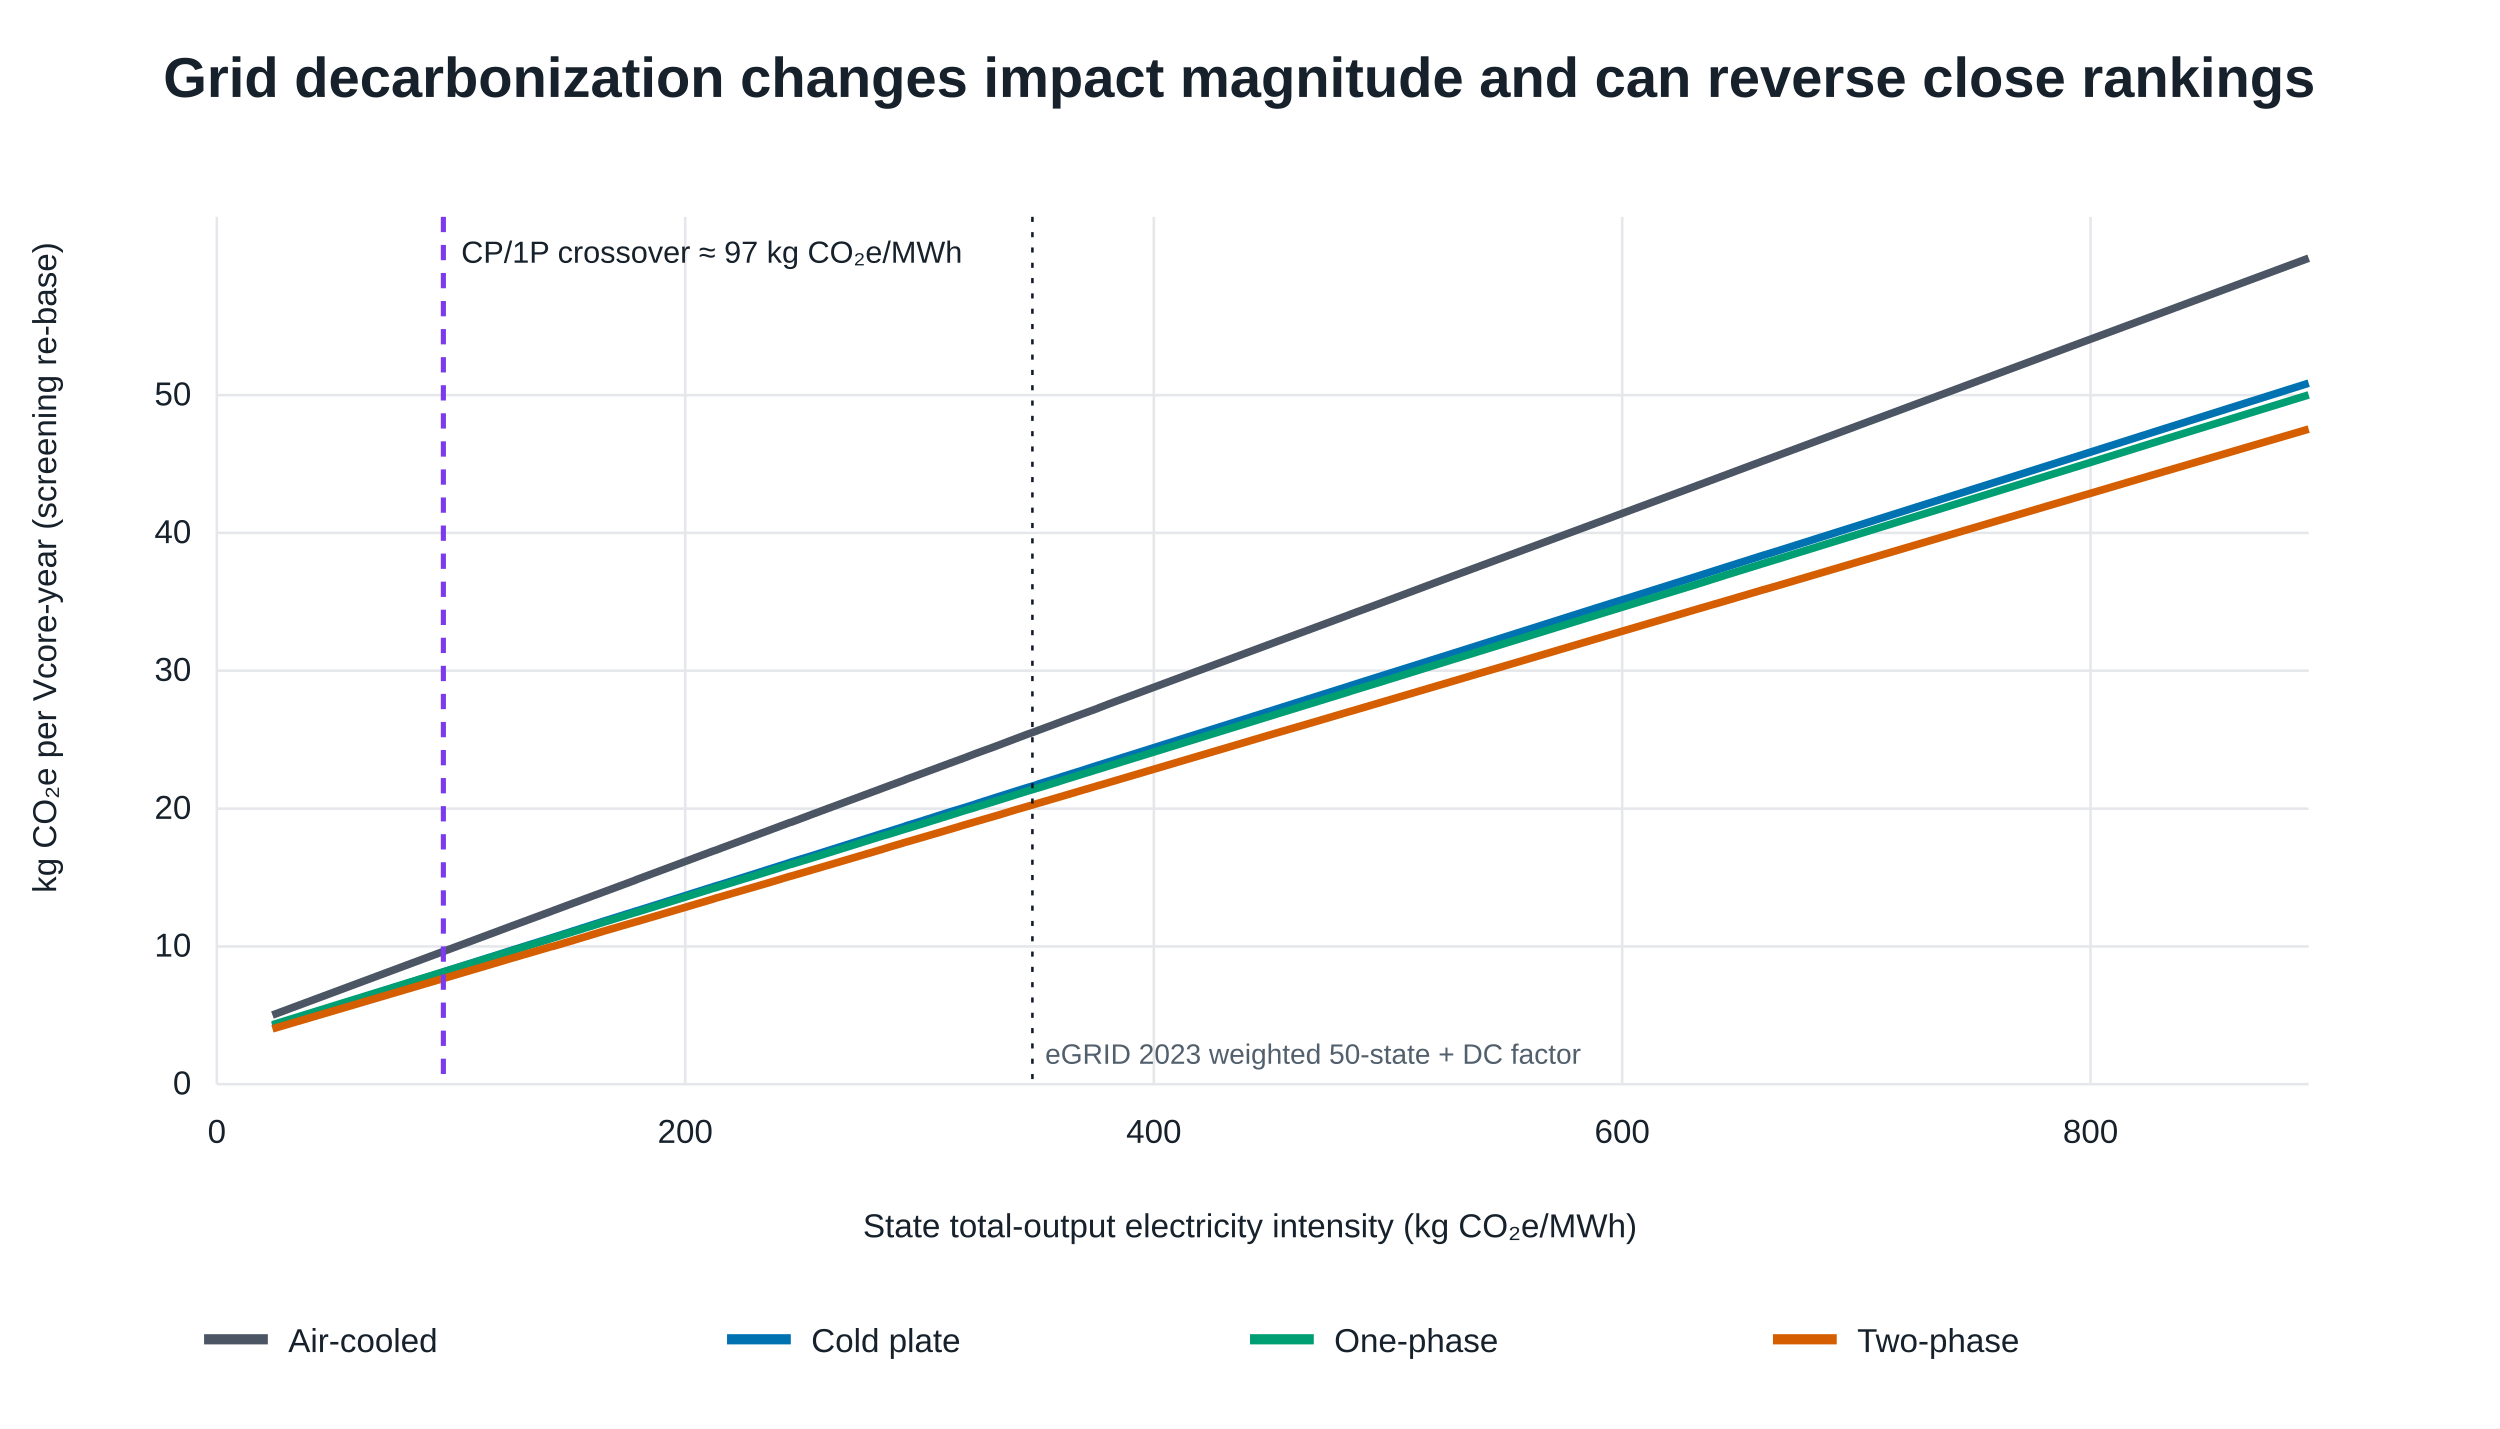
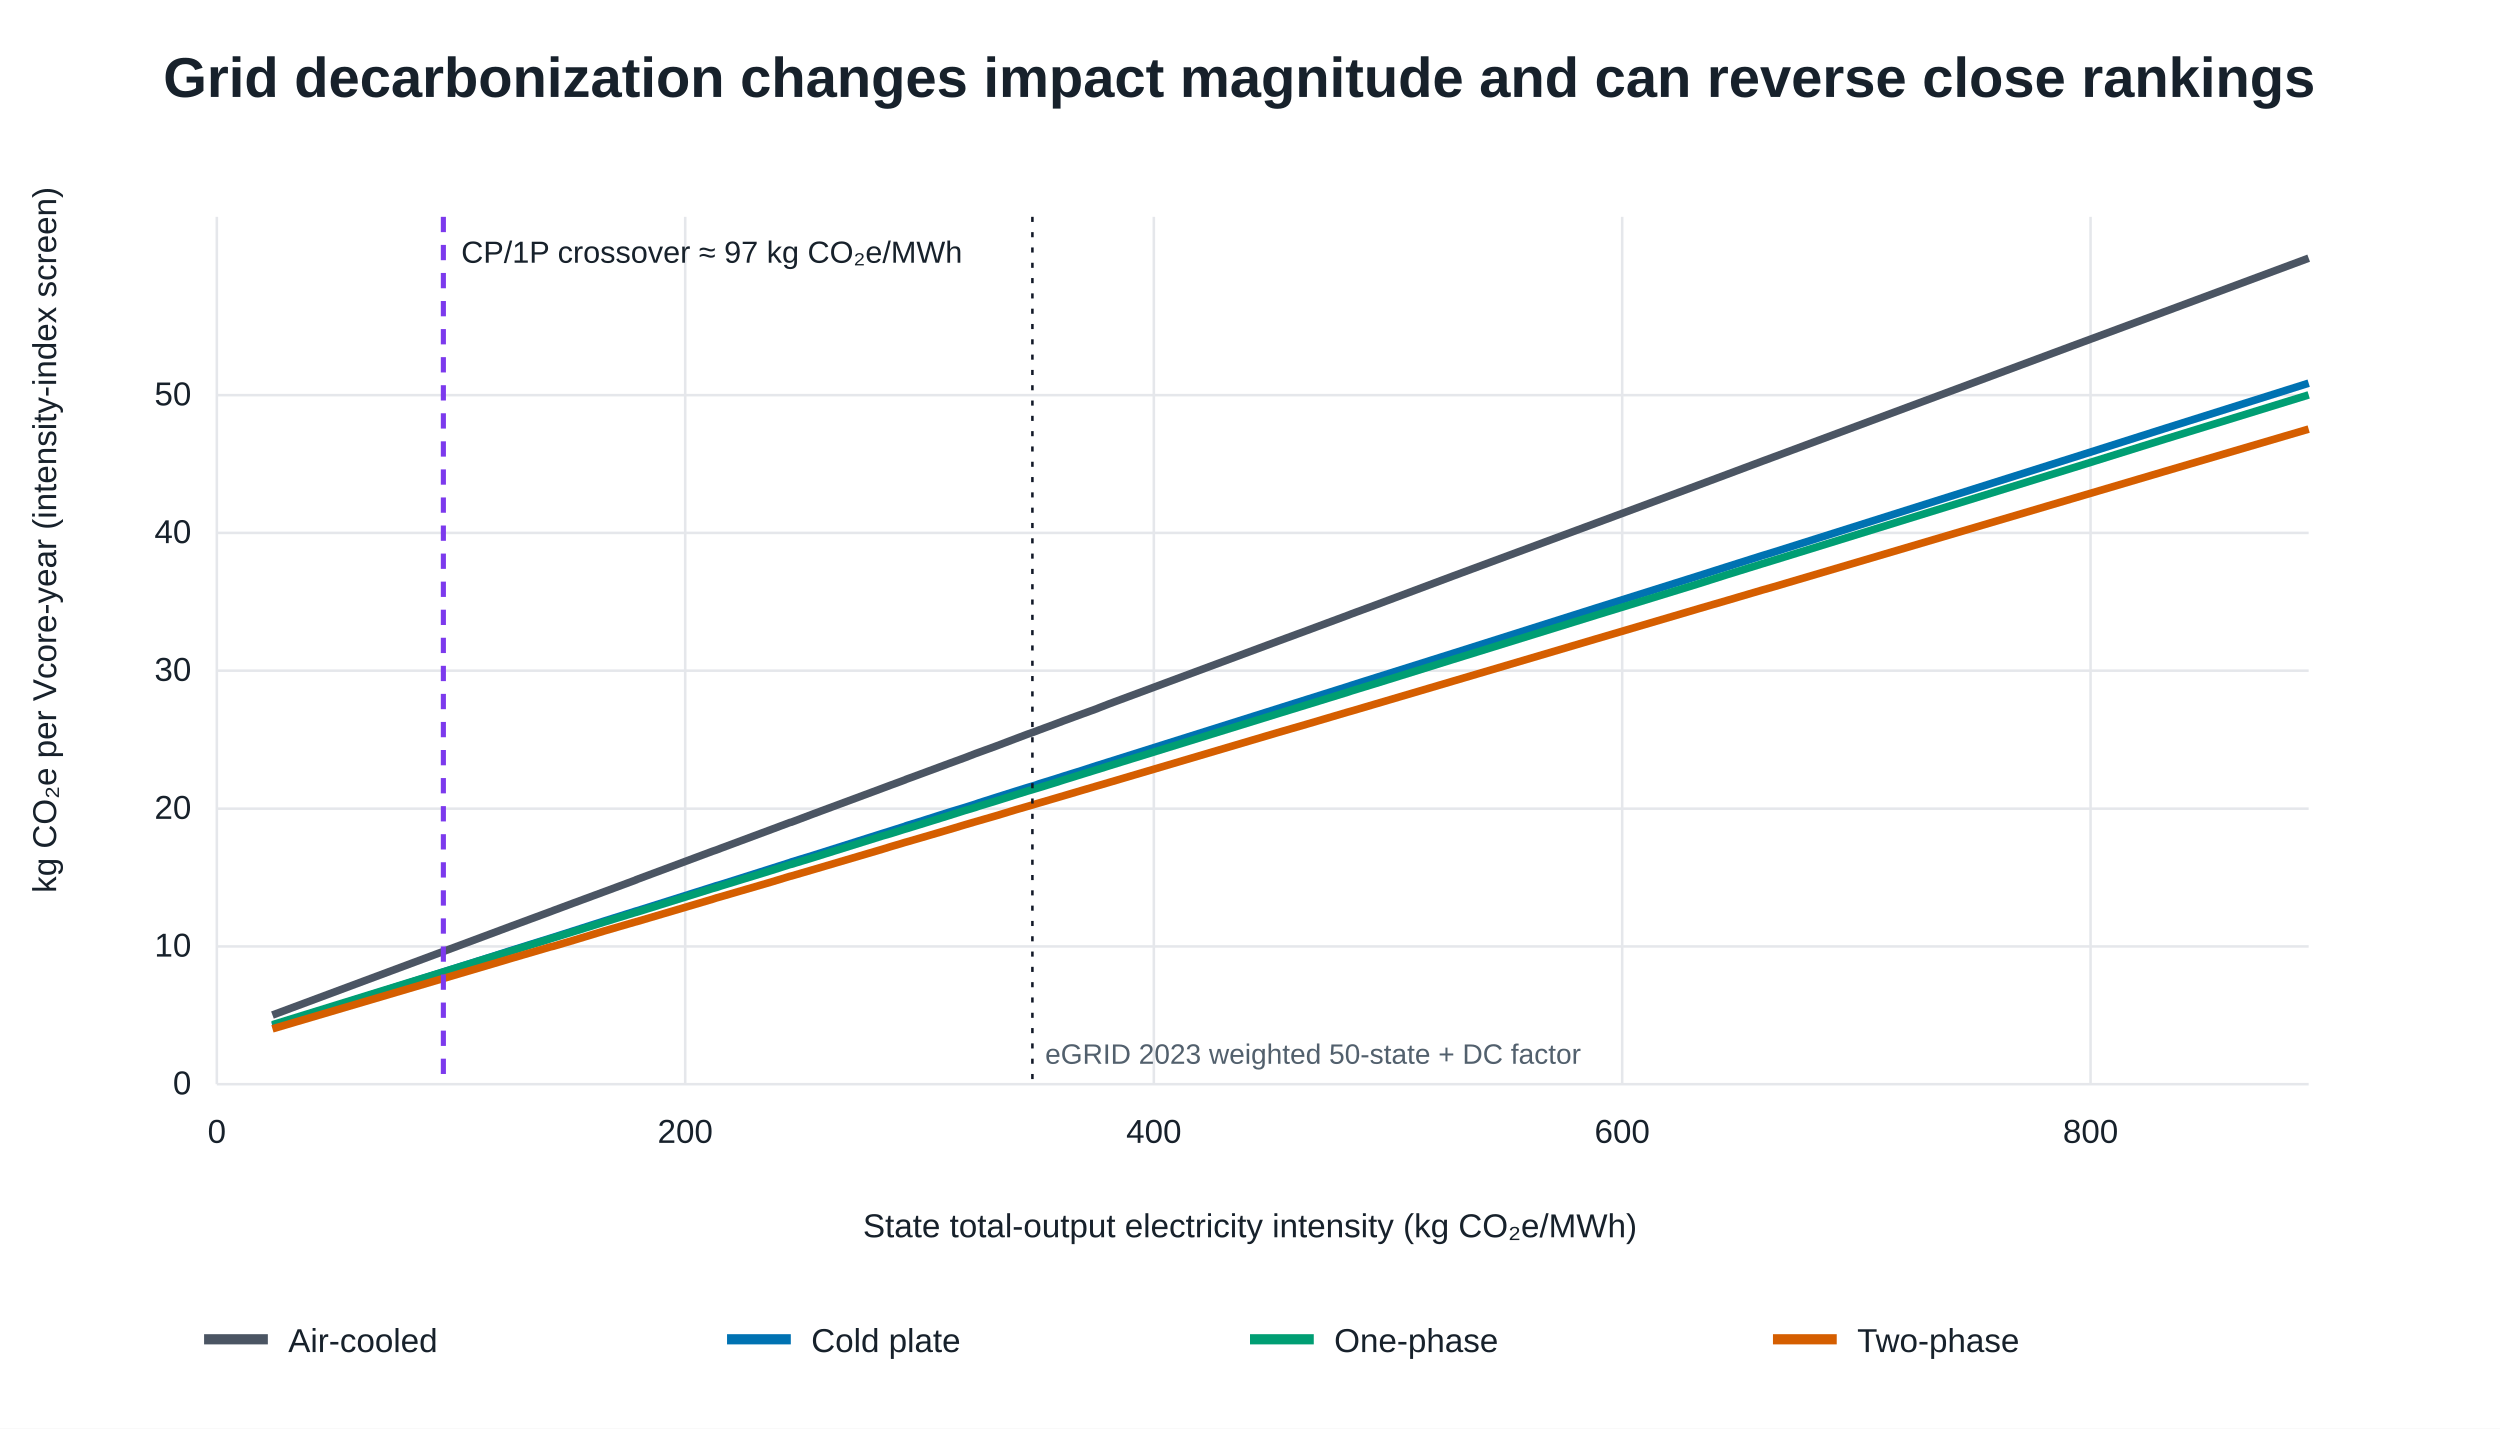
<svg xmlns="http://www.w3.org/2000/svg" width="980" height="560" viewBox="0 0 980 560" role="img" aria-label="Grid decarbonization changes impact magnitude and can reverse close rankings">
  <style>text{font-family:Arial,sans-serif;fill:#17212b}.title{font-size:22px;font-weight:700}.axis{font-size:13px}.label{font-size:12px}.note{font-size:11px;fill:#52606d}</style>
  <rect width="100%" height="100%" fill="white" />
  <text class="title" x="64" y="38">Grid decarbonization changes impact magnitude and can reverse close rankings</text>
  <line x1="85.0" y1="85" x2="85.0" y2="425" stroke="#E5E7EB" />
  <text class="axis" x="85.0" y="448" text-anchor="middle">0</text>
  <line x1="268.6" y1="85" x2="268.6" y2="425" stroke="#E5E7EB" />
  <text class="axis" x="268.6" y="448" text-anchor="middle">200</text>
  <line x1="452.3" y1="85" x2="452.3" y2="425" stroke="#E5E7EB" />
  <text class="axis" x="452.3" y="448" text-anchor="middle">400</text>
  <line x1="635.9" y1="85" x2="635.9" y2="425" stroke="#E5E7EB" />
  <text class="axis" x="635.9" y="448" text-anchor="middle">600</text>
  <line x1="819.5" y1="85" x2="819.5" y2="425" stroke="#E5E7EB" />
  <text class="axis" x="819.5" y="448" text-anchor="middle">800</text>
  <line x1="1003.2" y1="85" x2="1003.2" y2="425" stroke="#E5E7EB" />
  <text class="axis" x="1003.2" y="448" text-anchor="middle">1000</text>
  <line x1="85" y1="425.0" x2="905" y2="425.0" stroke="#E5E7EB" />
  <text class="axis" x="75" y="429.0" text-anchor="end">0</text>
  <line x1="85" y1="371.0" x2="905" y2="371.0" stroke="#E5E7EB" />
  <text class="axis" x="75" y="375.0" text-anchor="end">10</text>
  <line x1="85" y1="317.0" x2="905" y2="317.0" stroke="#E5E7EB" />
  <text class="axis" x="75" y="321.0" text-anchor="end">20</text>
  <line x1="85" y1="262.9" x2="905" y2="262.9" stroke="#E5E7EB" />
  <text class="axis" x="75" y="266.9" text-anchor="end">30</text>
  <line x1="85" y1="208.9" x2="905" y2="208.9" stroke="#E5E7EB" />
  <text class="axis" x="75" y="212.9" text-anchor="end">40</text>
  <line x1="85" y1="154.9" x2="905" y2="154.9" stroke="#E5E7EB" />
  <text class="axis" x="75" y="158.9" text-anchor="end">50</text>
  <polyline points="106.8,397.9 196.0,364.7 200.0,363.2 215.7,357.4 217.0,356.9 224.8,354.0 237.0,349.5 249.4,344.9 249.5,344.8 279.3,333.7 280.8,333.2 282.6,332.5 302.5,325.1 309.7,322.4 310.2,322.3 318.4,319.2 345.9,309.0 349.1,307.8 353.2,306.3 354.8,305.7 355.2,305.5 360.4,303.6 372.0,299.3 378.3,297.0 382.4,295.4 383.8,294.9 390.4,292.5 398.3,289.5 402.8,287.8 406.2,286.6 407.2,286.2 413.7,283.8 417.1,282.5 424.2,279.9 430.0,277.8 430.7,277.5 434.8,275.9 500.8,251.4 512.2,247.2 528.1,241.3 529.9,240.6 539.4,237.1 569.6,225.8 625.5,205.1 665.9,190.1 676.9,186.0 690.8,180.8 695.4,179.1 812.6,135.5 848.5,122.2 905.0,101.2" fill="none" stroke="#4B5563" stroke-width="3" />
  <polyline points="106.8,402.2 196.0,374.0 200.0,372.7 215.7,367.8 217.0,367.4 224.8,364.9 237.0,361.0 249.4,357.1 249.5,357.1 279.3,347.7 280.8,347.2 282.6,346.7 302.5,340.4 309.7,338.1 310.2,337.9 318.4,335.4 345.9,326.7 349.1,325.7 353.2,324.4 354.8,323.9 355.2,323.7 360.4,322.1 372.0,318.4 378.3,316.5 382.4,315.2 383.8,314.7 390.4,312.6 398.3,310.1 402.8,308.7 406.2,307.7 407.2,307.3 413.7,305.3 417.1,304.2 424.2,302.0 430.0,300.1 430.7,299.9 434.8,298.6 500.8,277.8 512.2,274.2 528.1,269.2 529.9,268.6 539.4,265.6 569.6,256.1 625.5,238.4 665.9,225.7 676.9,222.2 690.8,217.8 695.4,216.4 812.6,179.4 848.5,168.0 905.0,150.2" fill="none" stroke="#0072B2" stroke-width="3" />
  <polyline points="106.8,401.7 196.0,374.1 200.0,372.9 215.7,368.0 217.0,367.6 224.8,365.2 237.0,361.4 249.4,357.6 249.5,357.6 279.3,348.3 280.8,347.9 282.6,347.3 302.5,341.2 309.7,338.9 310.2,338.8 318.4,336.3 345.9,327.7 349.1,326.8 353.2,325.5 354.8,325.0 355.2,324.9 360.4,323.3 372.0,319.7 378.3,317.7 382.4,316.5 383.8,316.0 390.4,314.0 398.3,311.5 402.8,310.1 406.2,309.1 407.2,308.8 413.7,306.8 417.1,305.7 424.2,303.5 430.0,301.7 430.7,301.5 434.8,300.2 500.8,279.8 512.2,276.3 528.1,271.4 529.9,270.8 539.4,267.9 569.6,258.5 625.5,241.2 665.9,228.8 676.9,225.3 690.8,221.0 695.4,219.6 812.6,183.4 848.5,172.2 905.0,154.8" fill="none" stroke="#009E73" stroke-width="3" />
  <polyline points="106.8,403.3 196.0,377.0 200.0,375.8 215.7,371.2 217.0,370.9 224.8,368.6 237.0,364.9 249.4,361.3 249.5,361.3 279.3,352.5 280.8,352.0 282.6,351.5 302.5,345.7 309.7,343.5 310.2,343.4 318.4,341.0 345.9,332.9 349.1,331.9 353.2,330.7 354.8,330.2 355.2,330.1 360.4,328.6 372.0,325.2 378.3,323.3 382.4,322.1 383.8,321.7 390.4,319.8 398.3,317.4 402.8,316.1 406.2,315.1 407.2,314.8 413.7,312.9 417.1,311.9 424.2,309.8 430.0,308.1 430.7,307.9 434.8,306.7 500.8,287.2 512.2,283.9 528.1,279.2 529.9,278.7 539.4,275.9 569.6,267.0 625.5,250.5 665.9,238.6 676.9,235.4 690.8,231.3 695.4,230.0 812.6,195.4 848.5,184.8 905.0,168.2" fill="none" stroke="#D55E00" stroke-width="3" />
  <line x1="173.8" y1="85" x2="173.8" y2="425" stroke="#7C3AED" stroke-width="2" stroke-dasharray="6 5" />
  <text class="label" x="180.8" y="103">CP/1P crossover ≈ 97 kg CO₂e/MWh</text>
  <line x1="404.7" y1="85" x2="404.7" y2="425" stroke="#111827" stroke-dasharray="2 4" />
  <text class="note" x="409.7" y="417">eGRID 2023 weighted 50-state + DC factor</text>
  <text class="axis" x="490" y="485" text-anchor="middle">State total-output electricity intensity (kg CO₂e/MWh)</text>
-   <text class="axis" transform="translate(22 350) rotate(-90)">kg CO₂e per Vcore-year (screening re-base)</text>
+   <text class="axis" transform="translate(22 350) rotate(-90)">kg CO₂e per Vcore-year (intensity-index screen)</text>
  <line x1="80" y1="525" x2="105" y2="525" stroke="#4B5563" stroke-width="4" />
  <text class="axis" x="113" y="530">Air-cooled</text>
  <line x1="285" y1="525" x2="310" y2="525" stroke="#0072B2" stroke-width="4" />
  <text class="axis" x="318" y="530">Cold plate</text>
  <line x1="490" y1="525" x2="515" y2="525" stroke="#009E73" stroke-width="4" />
  <text class="axis" x="523" y="530">One-phase</text>
  <line x1="695" y1="525" x2="720" y2="525" stroke="#D55E00" stroke-width="4" />
  <text class="axis" x="728" y="530">Two-phase</text>
</svg>
